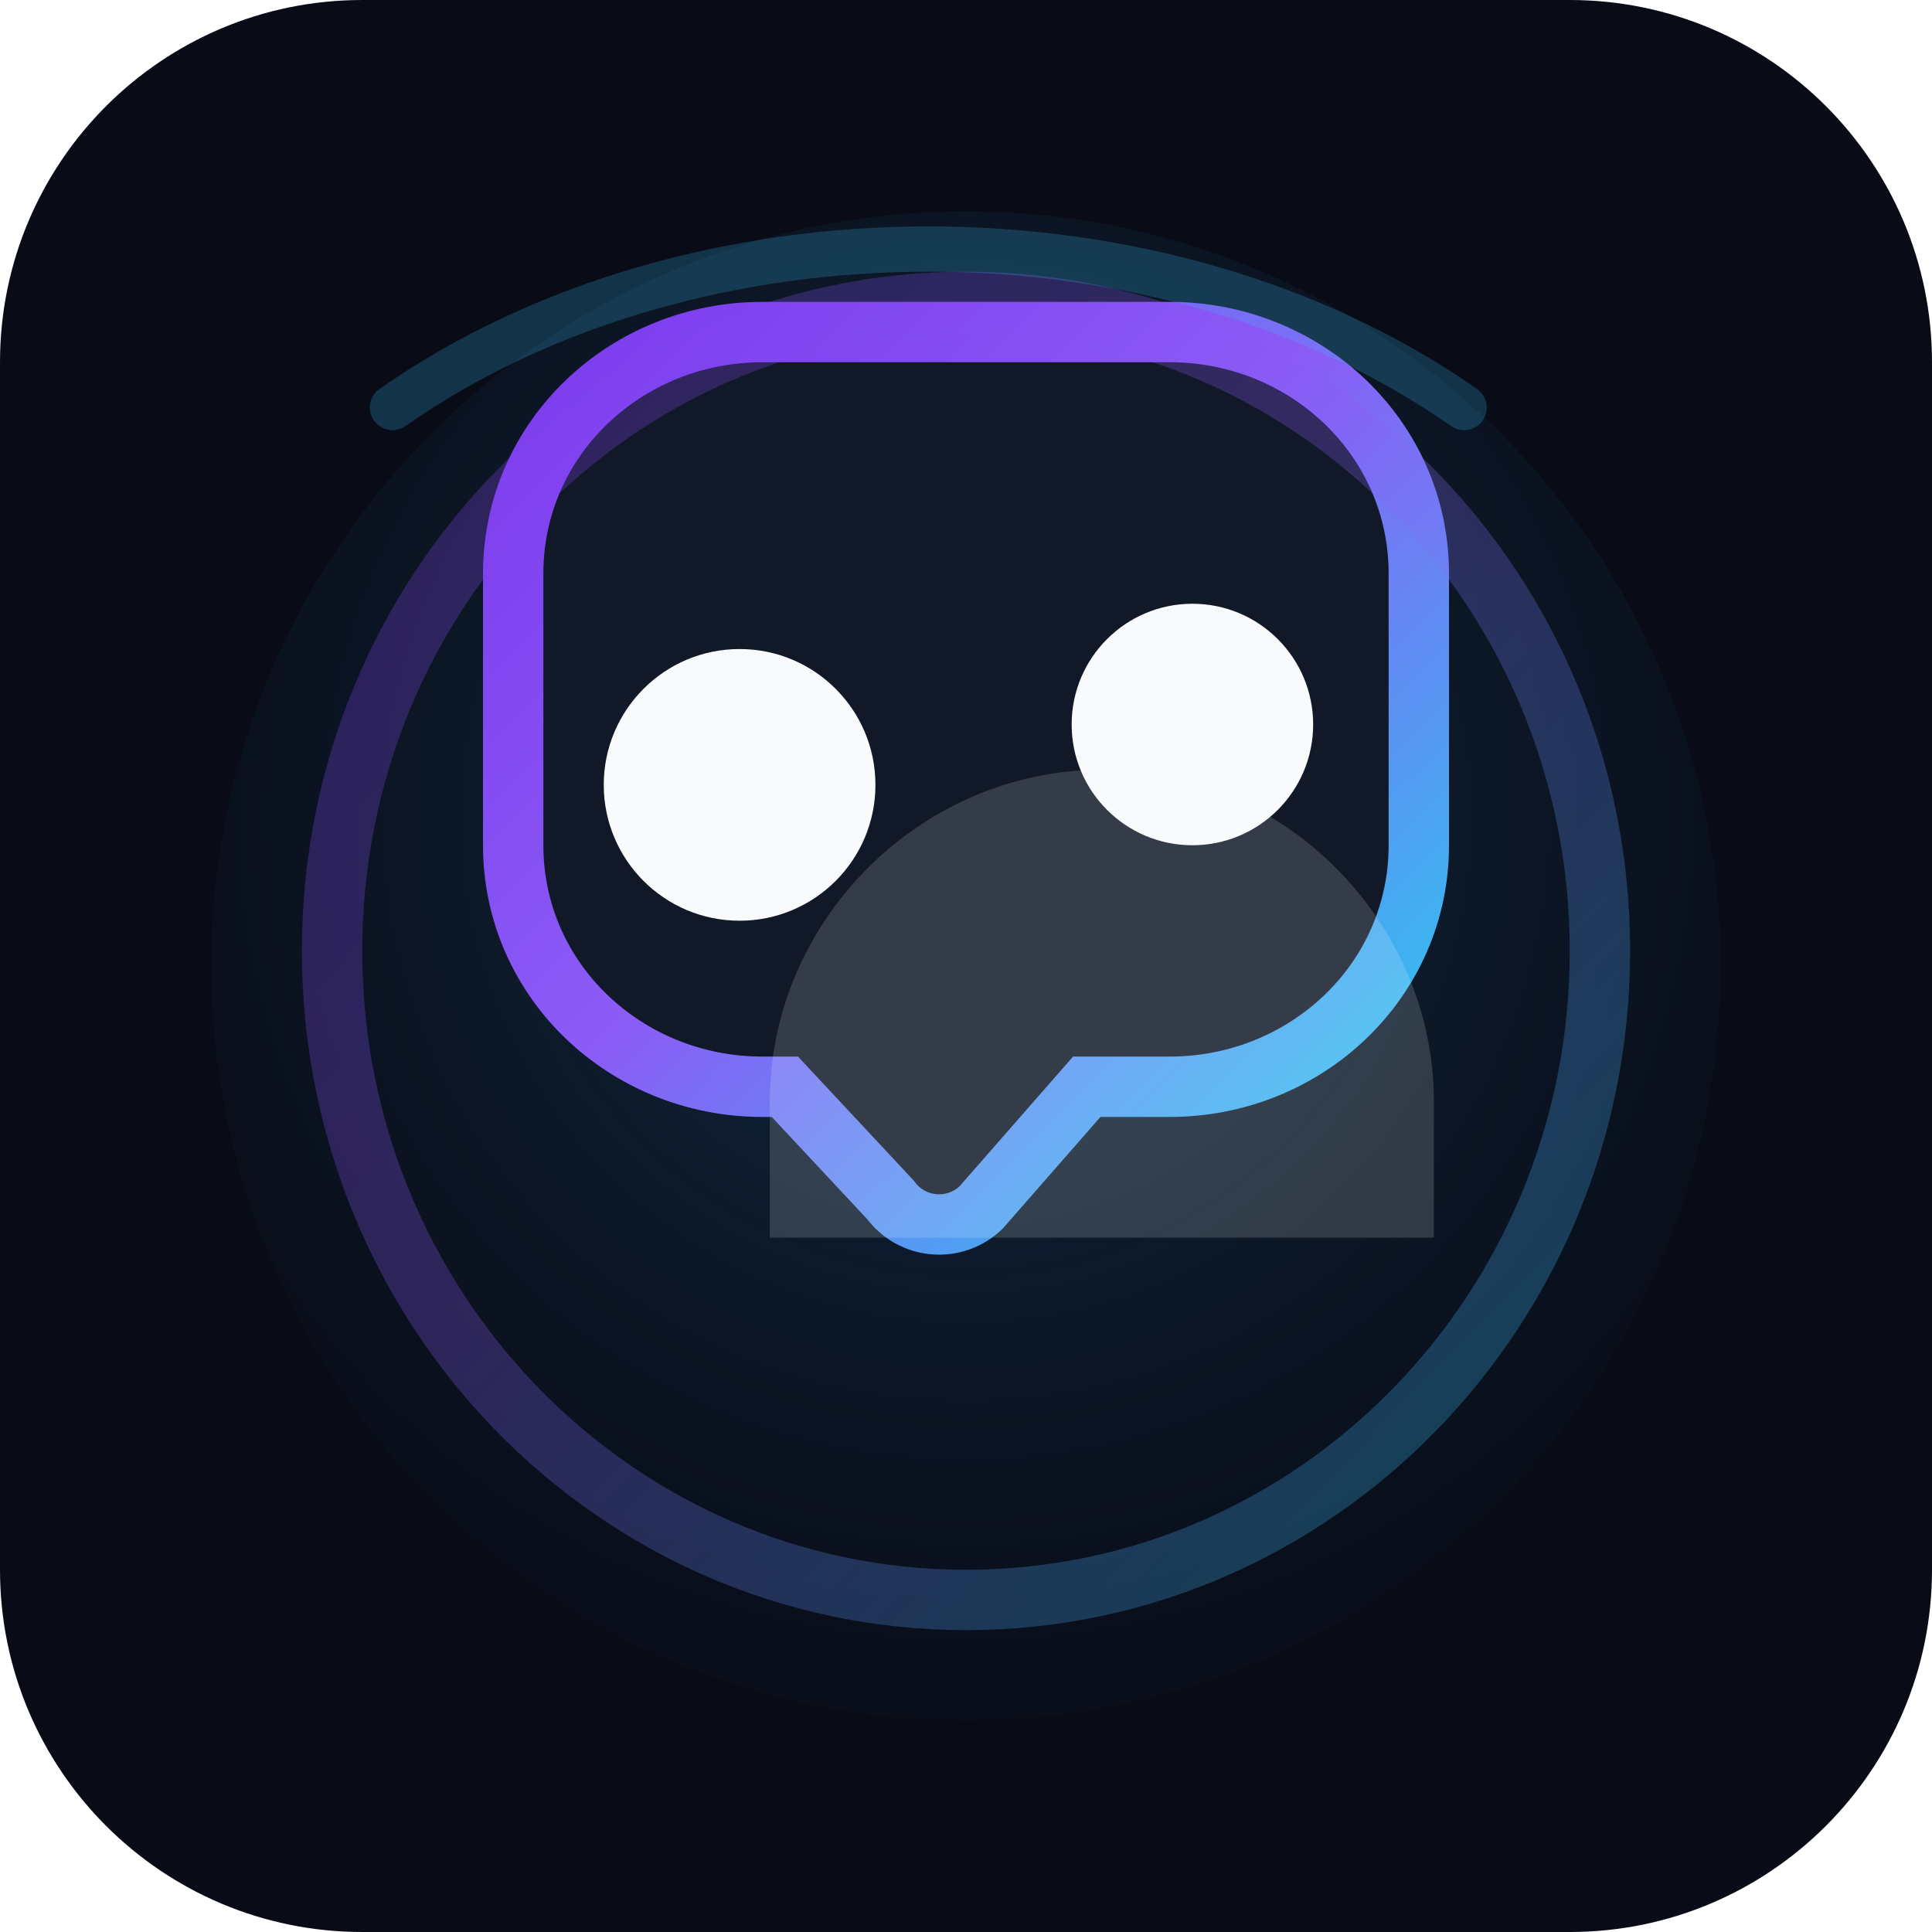
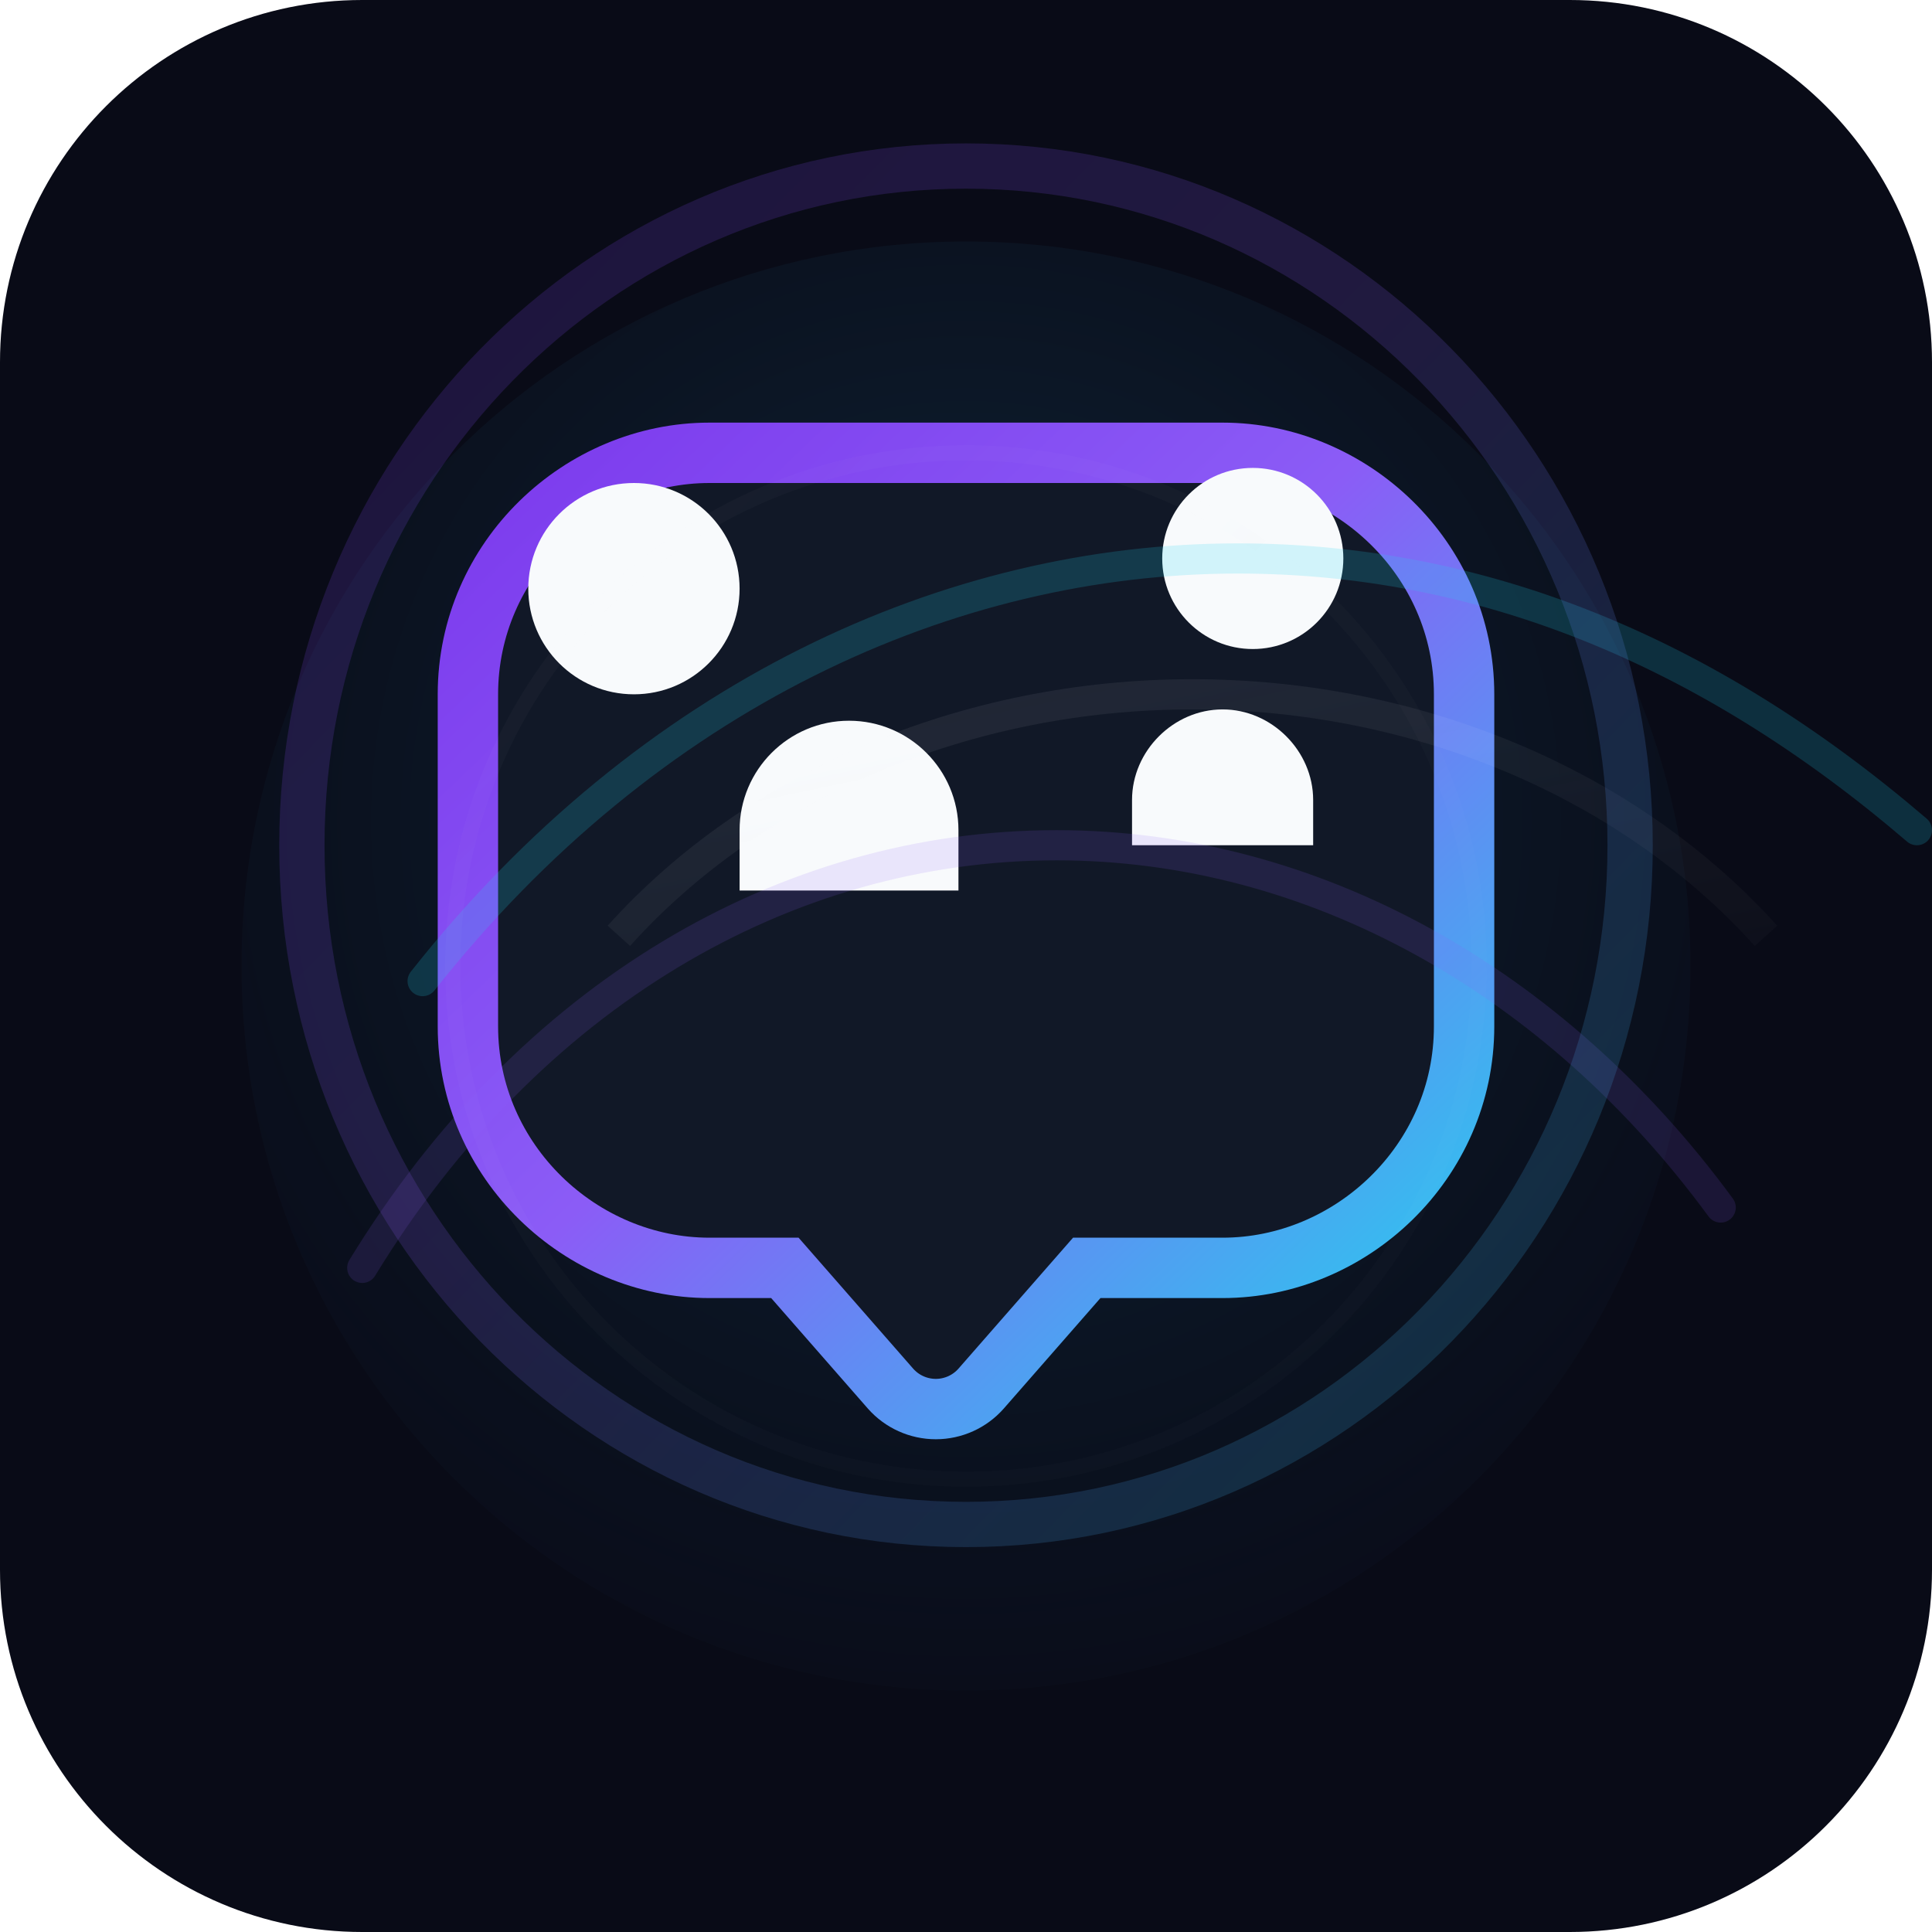
<svg xmlns="http://www.w3.org/2000/svg" viewBox="0 0 256 256" role="img" aria-label="StrangerVerse logo">
  <defs>
-     <linearGradient id="g" x1="0%" y1="0%" x2="100%" y2="100%">
+     <linearGradient id="brand" x1="0%" y1="0%" x2="100%" y2="100%">
      <stop offset="0%" stop-color="#7C3AED" />
      <stop offset="45%" stop-color="#8B5CF6" />
      <stop offset="100%" stop-color="#22D3EE" />
    </linearGradient>
-     <radialGradient id="glow" cx="50%" cy="40%" r="80%">
-       <stop offset="0%" stop-color="#38BDF8" stop-opacity="0.22" />
+     <radialGradient id="glow" cx="50%" cy="40%" r="85%">
+       <stop offset="0%" stop-color="#38BDF8" stop-opacity="0.16" />
      <stop offset="100%" stop-color="#090B17" stop-opacity="0" />
    </radialGradient>
+     <linearGradient id="grid" x1="0%" y1="0%" x2="100%" y2="100%">
+       <stop offset="0%" stop-color="#F8FAFC" stop-opacity="0.14" />
+       <stop offset="100%" stop-color="#F8FAFC" stop-opacity="0.04" />
+     </linearGradient>
  </defs>
  <rect width="256" height="256" rx="48" fill="#090B17" />
-   <circle cx="128" cy="128" r="100" fill="url(#glow)" />
-   <path d="M68 76c0-18 15-32 33-32h54c18 0 33 14 33 32v36c0 18-15 32-33 32H144l-14 16a8 8 0 0 1-12-1l-14-15H101c-18 0-33-14-33-32V76Z" fill="#111827" stroke="url(#g)" stroke-width="8" />
-   <circle cx="98" cy="104" r="18" fill="#F8FAFC" />
-   <circle cx="158" cy="96" r="16" fill="#F8FAFC" />
-   <path d="M102 146c0-24 20-44 44-44s44 20 44 44v18H102v-18Z" fill="#F8FAFC" fill-opacity="0.16" />
-   <ellipse cx="128" cy="126" rx="84" ry="86" fill="none" stroke="url(#g)" stroke-width="8" opacity="0.28" />
-   <path d="M52 54c40-28 102-28 142 0" fill="none" stroke="#38BDF8" stroke-width="6" opacity="0.22" stroke-linecap="round" />
+   <circle cx="128" cy="128" r="96" fill="url(#glow)" />
+   <path d="M62 92c0-18 15-32 32-32h68c17 0 32 14 32 32v44c0 18-15 32-32 32h-18l-14 16a8 8 0 0 1-12 0l-14-16H94c-17 0-32-14-32-32V92Z" fill="#111827" stroke="url(#brand)" stroke-width="8" />
+   <circle cx="84" cy="78" r="14" fill="#F8FAFC" />
+   <circle cx="166" cy="74" r="12" fill="#F8FAFC" />
+   <path d="M98 110c0-8 6.5-14.5 14.5-14.5S127 102 127 110v8H98v-8Z" fill="#F8FAFC" />
+   <path d="M150 106c0-6.5 5.5-12 12-12s12 5.5 12 12v6h-24v-6Z" fill="#F8FAFC" />
+   <path d="M82 124c18-20 46-32 76-32s58 12 76 32" fill="none" stroke="url(#grid)" stroke-width="4" opacity="0.55" />
+   <circle cx="128" cy="128" r="68" fill="none" stroke="url(#grid)" stroke-width="2" opacity="0.18" />
+   <path d="M56 130c30-38 70-56 108-56 32 0 62 12 90 36" fill="none" stroke="#22D3EE" stroke-width="4" opacity="0.18" stroke-linecap="round" />
+   <path d="M48 168c22-36 56-56 92-56 34 0 66 18 88 48" fill="none" stroke="#8B5CF6" stroke-width="4" opacity="0.14" stroke-linecap="round" />
+   <ellipse cx="128" cy="112" rx="88" ry="90" fill="none" stroke="url(#brand)" stroke-width="6" opacity="0.18" />
</svg>
